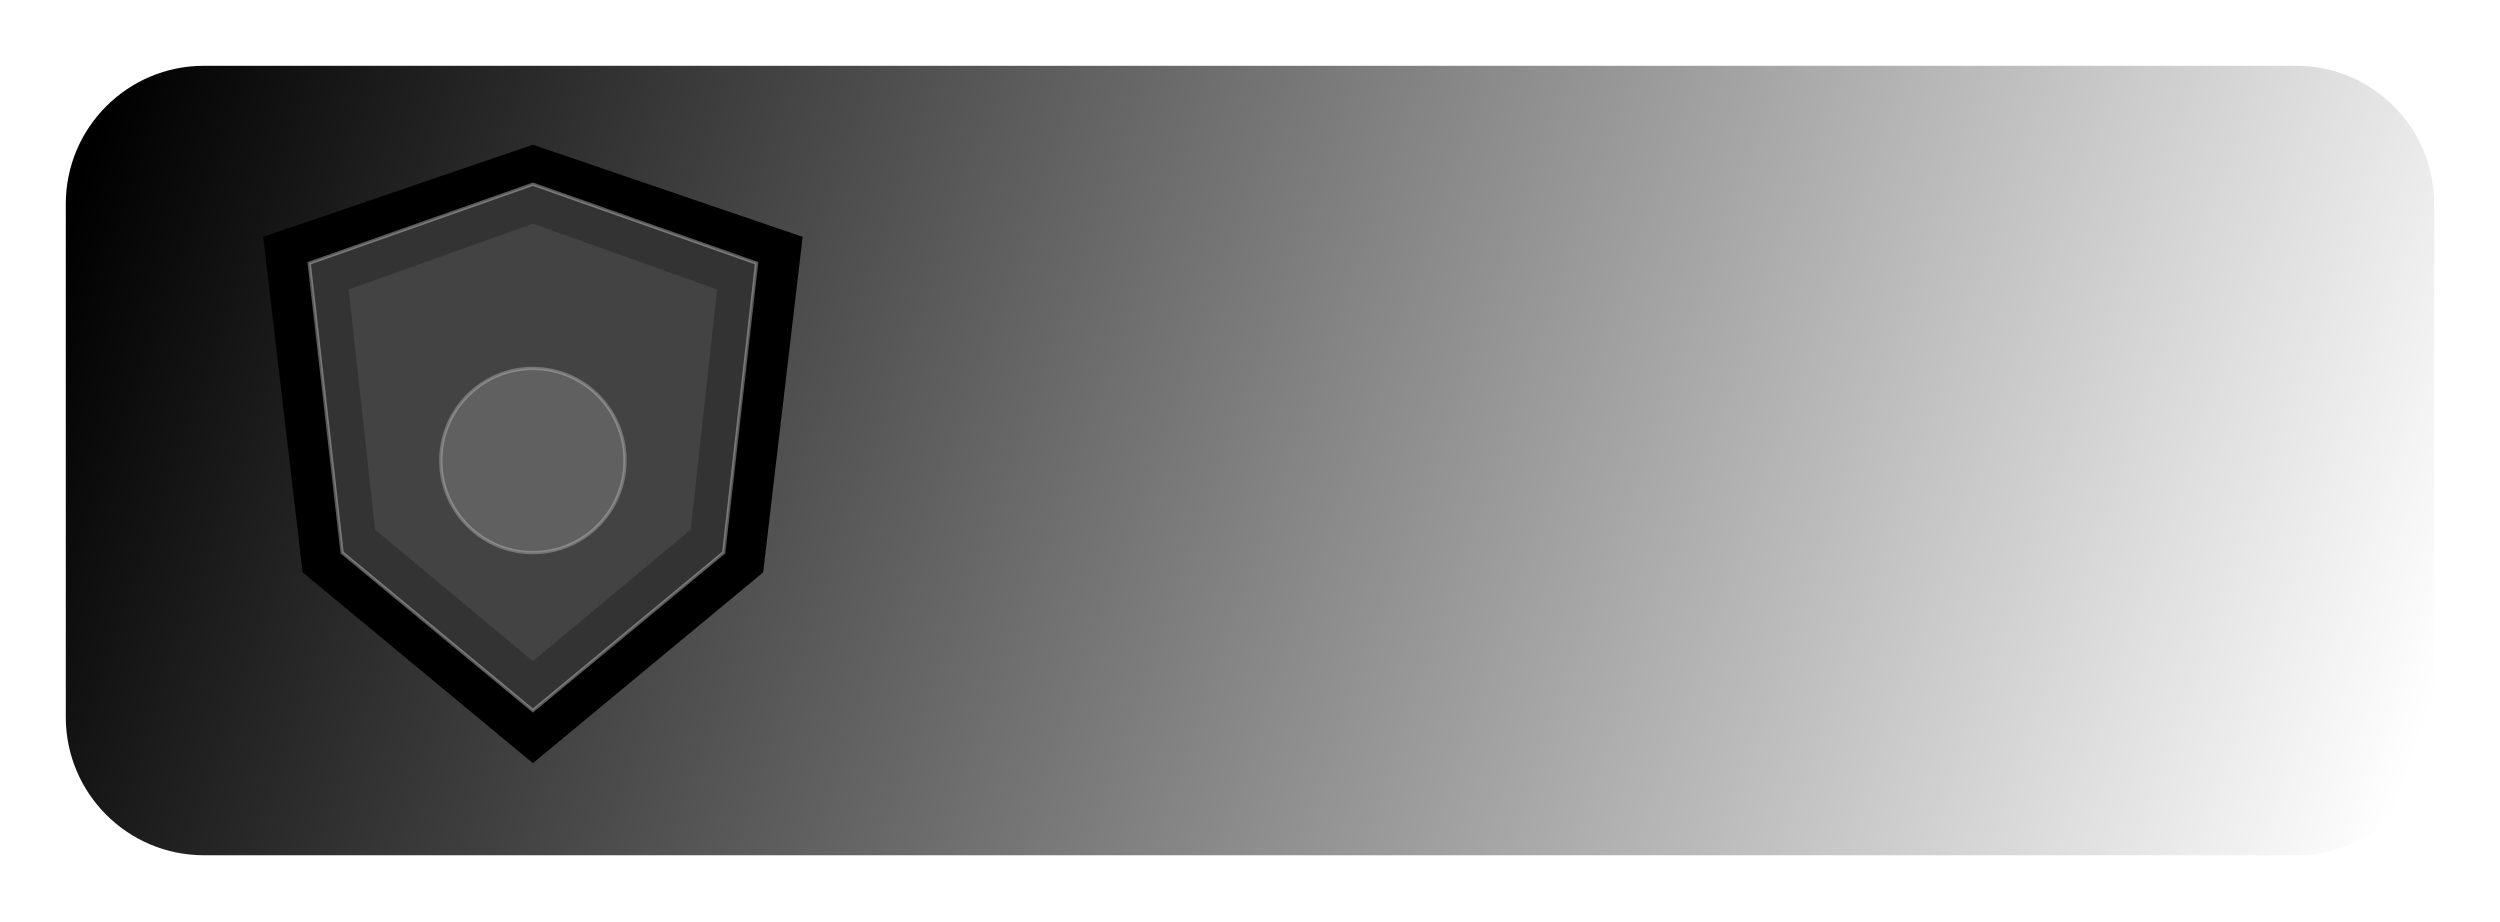
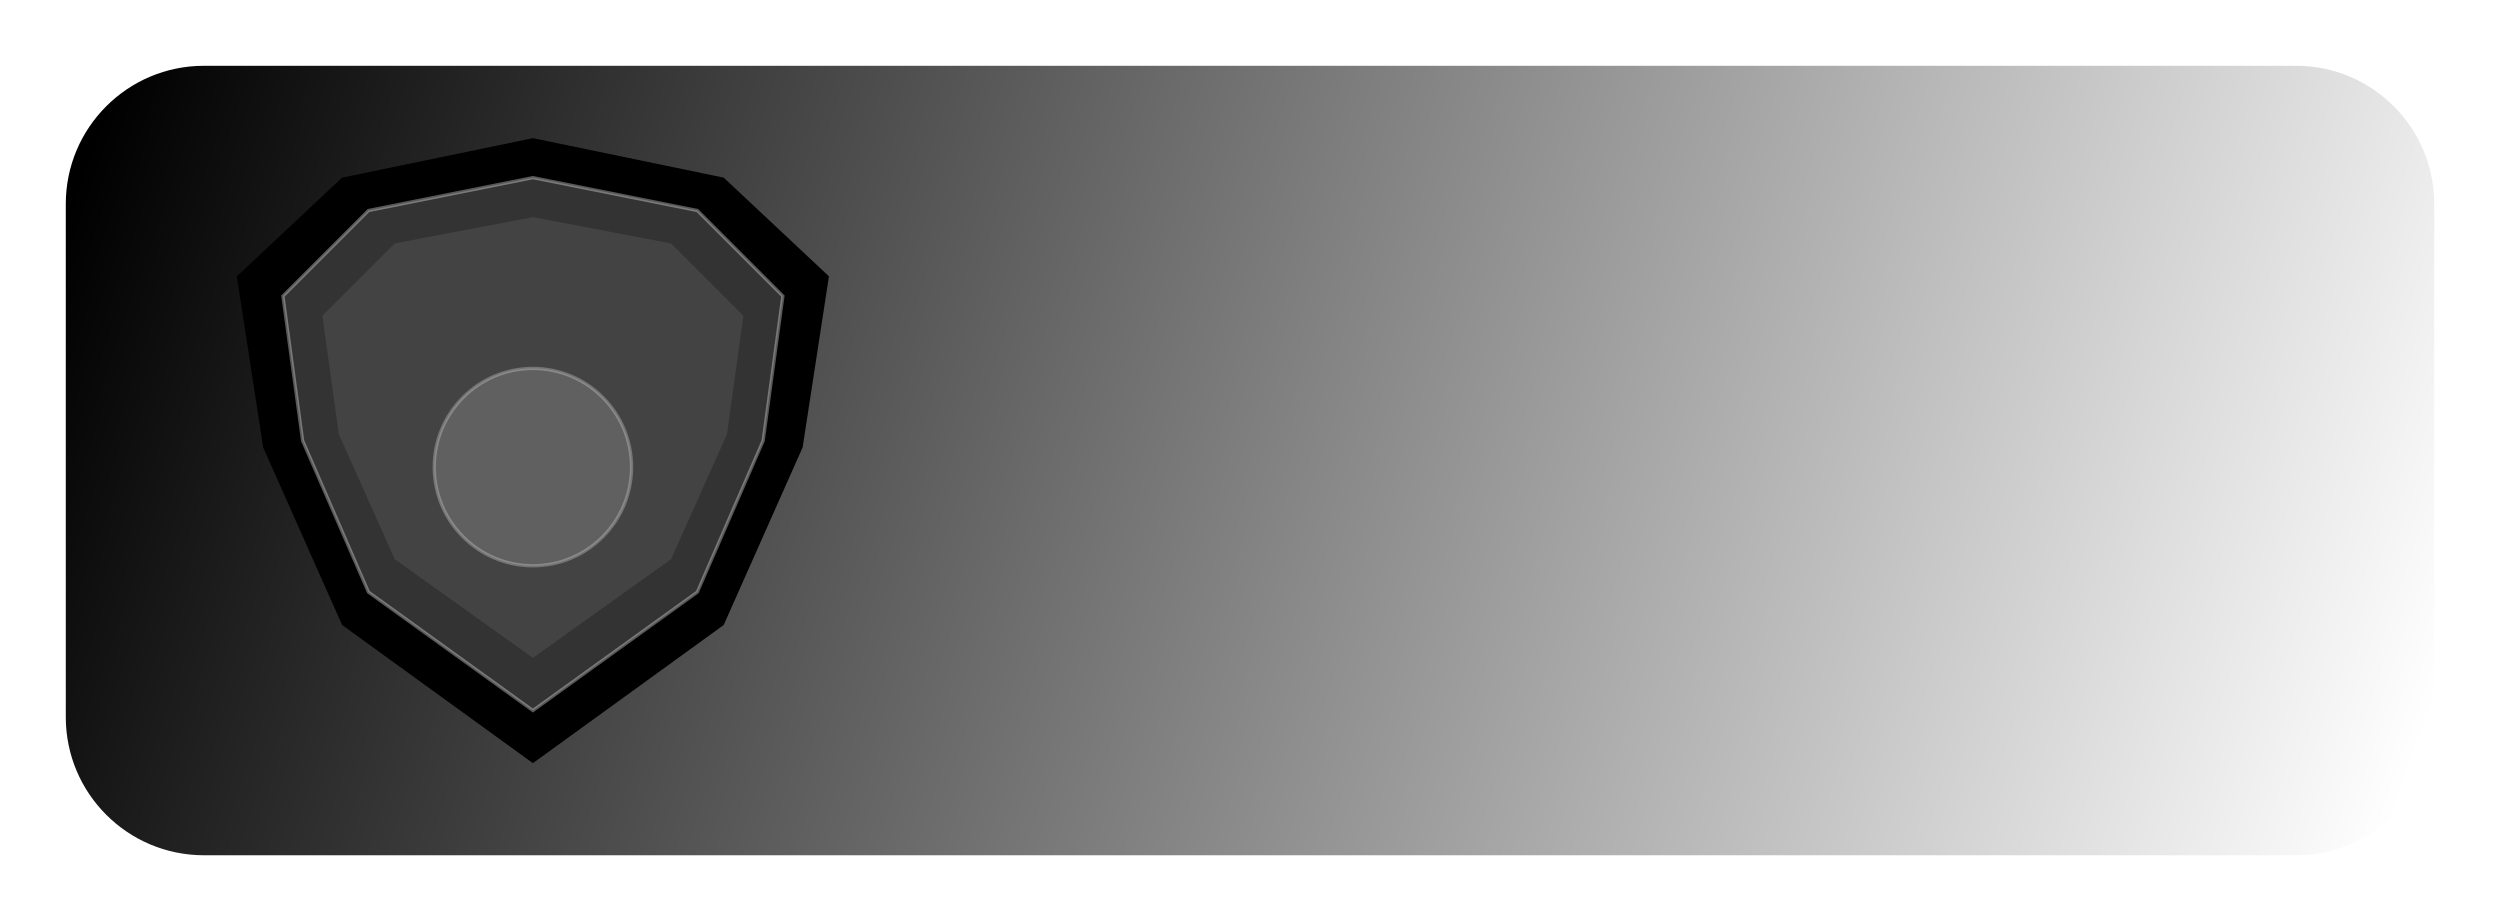
<svg xmlns="http://www.w3.org/2000/svg" width="760" height="280" viewBox="0 0 760 280" fill="none" role="img" aria-labelledby="brackets-logo-title brackets-logo-desc">
  <defs>
    <linearGradient id="brx-shell" x1="36" y1="20" x2="724" y2="260" gradientUnits="userSpaceOnUse">
      <stop stop-color="{{PANEL}}" />
      <stop offset="1" stop-color="#ffffff" />
    </linearGradient>
    <linearGradient id="brx-glow" x1="88" y1="48" x2="272" y2="232" gradientUnits="userSpaceOnUse">
      <stop stop-color="{{ACCENT_SOFT}}" />
      <stop offset="1" stop-color="{{ACCENT}}" />
    </linearGradient>
    <clipPath id="brx-shield-clip">
-       <path d="M162 44L244 72L232 174L162 232L92 174L80 72L162 44Z" />
+       <path d="M162 42L220 54L252 84L244 136L220 190L162 232L104 190L80 136L72 84L104 54L162 42Z" />
    </clipPath>
  </defs>
  <rect x="20" y="20" width="720" height="240" rx="42" fill="url(#brx-shell)" />
-   <path d="M162 44L244 72L232 174L162 232L92 174L80 72L162 44Z" fill="url(#brx-glow)" />
-   <path d="M162 56L230 80L220 168L162 216L104 168L94 80L162 56Z" fill="rgba(255,255,255,0.2)" stroke="rgba(255,255,255,0.34)" />
-   <path d="M162 68L218 88L210 161L162 201L114 161L106 88L162 68Z" fill="rgba(255,255,255,0.08)" />
+   <path d="M162 42L220 54L252 84L244 136L220 190L162 232L104 190L80 136L72 84L104 54L162 42Z" fill="url(#brx-glow)" />
+   <path d="M162 54L212 64L238 90L232 134L212 180L162 216L112 180L92 134L86 90L112 64L162 54Z" fill="rgba(255,255,255,0.2)" stroke="rgba(255,255,255,0.34)" />
+   <path d="M162 66L204 74L226 96L221 132L204 170L162 200L120 170L103 132L98 96L120 74L162 66Z" fill="rgba(255,255,255,0.08)" />
  <g clip-path="url(#brx-shield-clip)">
-     <path d="M138 90H112V190H138" stroke="{{INK}}" stroke-width="16" stroke-linecap="round" stroke-linejoin="round" />
-     <path d="M186 90H212V190H186" stroke="{{INK}}" stroke-width="16" stroke-linecap="round" stroke-linejoin="round" />
-     <path d="M150 140H174" stroke="{{INK}}" stroke-width="12" stroke-linecap="round" />
-     <circle cx="162" cy="140" r="28" fill="rgba(255,255,255,0.16)" stroke="rgba(255,255,255,0.26)" />
+     <path d="M138 100H112V182H138" stroke="{{INK}}" stroke-width="16" stroke-linecap="round" stroke-linejoin="round" />
+     <path d="M186 100H212V182H186" stroke="{{INK}}" stroke-width="16" stroke-linecap="round" stroke-linejoin="round" />
+     <path d="M150 142H174" stroke="{{INK}}" stroke-width="12" stroke-linecap="round" />
+     <circle cx="162" cy="142" r="30" fill="rgba(255,255,255,0.16)" stroke="rgba(255,255,255,0.26)" />
  </g>
  <text x="316" y="86" fill="{{ACCENT}}" font-family="Segoe UI, system-ui, sans-serif" font-size="18" letter-spacing="0.28em">SUPERHUMAN HTML FRAMEWORK</text>
  <text x="316" y="150" fill="{{INK}}" font-family="Georgia, 'Times New Roman', serif" font-size="64" font-weight="700">[ ] {{NAME}}</text>
  <text x="316" y="194" fill="{{MUTED}}" font-family="Segoe UI, system-ui, sans-serif" font-size="24">{{TAGLINE}}</text>
  <path d="M316 214H566" stroke="{{ACCENT}}" stroke-width="6" stroke-linecap="round" />
  <path d="M588 214H654" stroke="{{MUTED}}" stroke-width="6" stroke-linecap="round" />
</svg>
